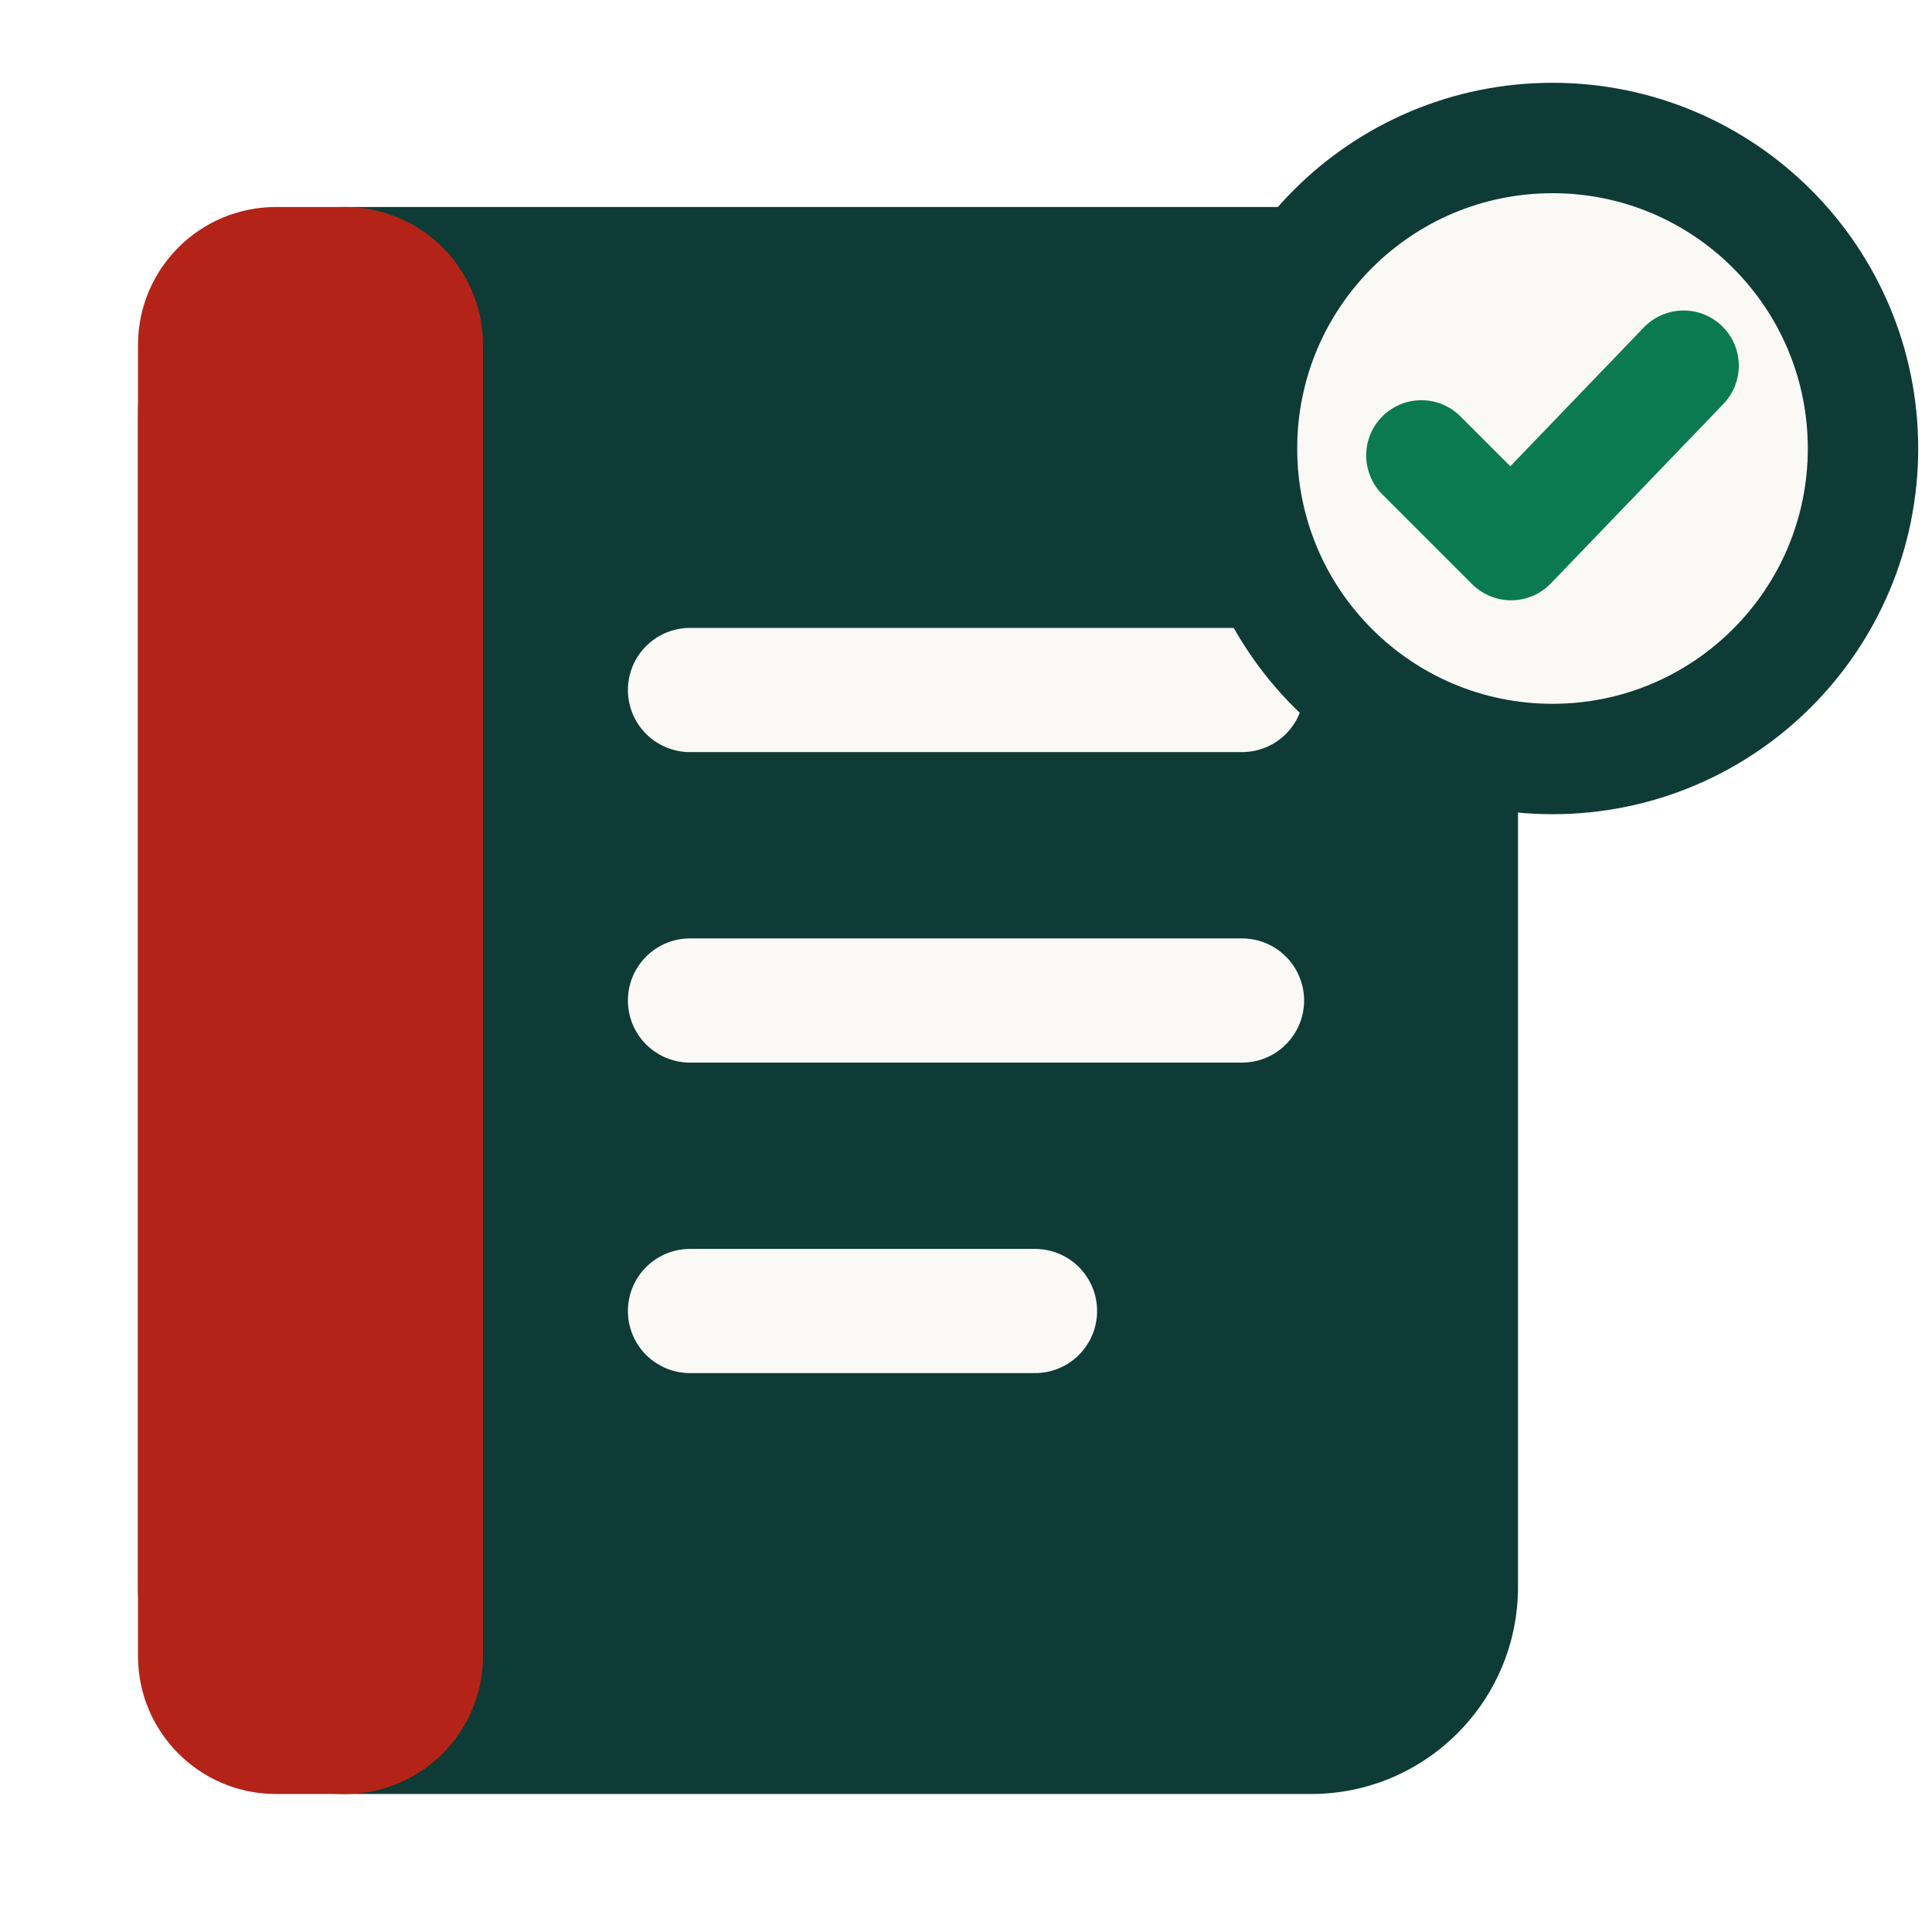
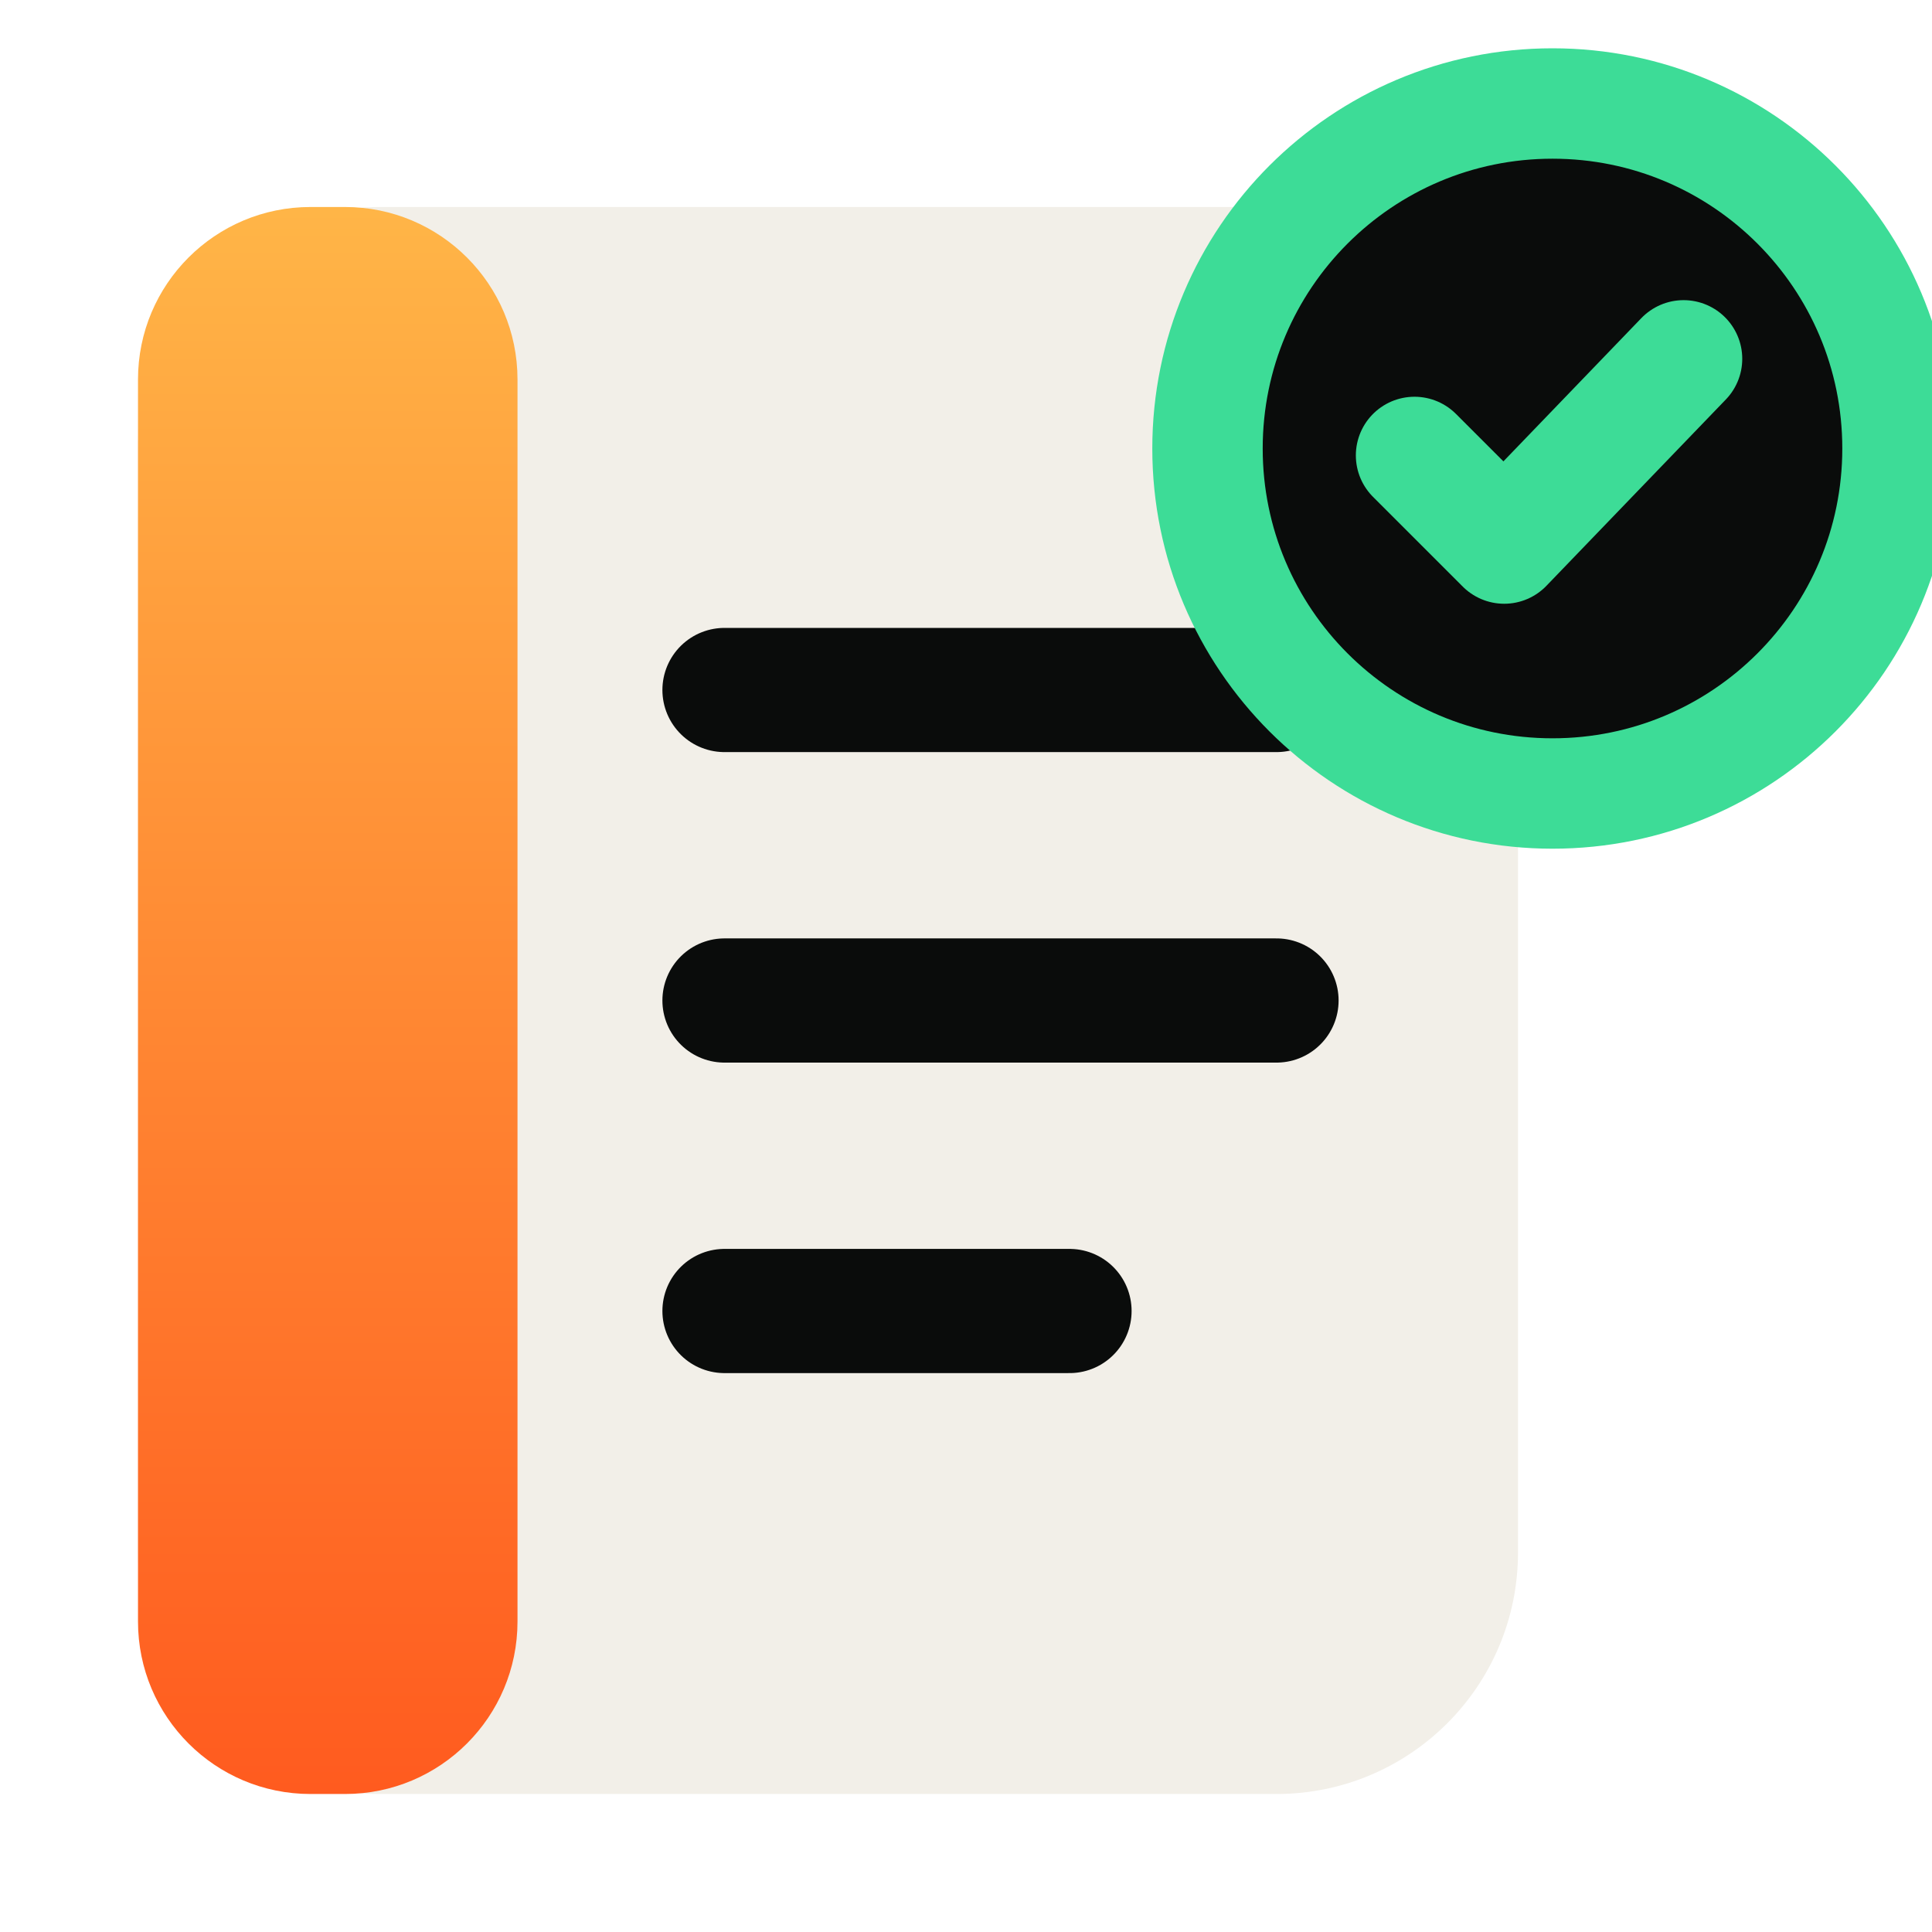
<svg xmlns="http://www.w3.org/2000/svg" viewBox="0 0 28 28">
-   <rect x="2" y="3" width="20" height="23" rx="3" fill="#0E3B35" />
-   <rect x="2" y="3" width="5" height="23" rx="2" fill="#B42318" />
-   <path d="M10 10h8M10 14.5h8M10 19h5" stroke="#FAF9F6" stroke-width="1.8" stroke-linecap="round" />
-   <circle cx="22.5" cy="6.5" r="4.5" fill="#FAF9F6" stroke="#0E3B35" stroke-width="1.6" />
-   <path d="m20.6 6.6 1.3 1.3 2.5-2.6" stroke="#0B7A53" stroke-width="1.6" fill="none" stroke-linecap="round" stroke-linejoin="round" />
+   <defs>
+     <linearGradient id="g" x1="0" y1="0" x2="0" y2="1">
+       <stop offset="0" stop-color="#FFB547" />
+       <stop offset="1" stop-color="#FF5B1F" />
+     </linearGradient>
+   </defs>
+   <rect x="2" y="3" width="20" height="23" rx="3.5" fill="#F2EFE8" />
+   <rect x="2" y="3" width="5.5" height="23" rx="2.5" fill="url(#g)" />
+   <path d="M10.5 10h8M10.5 14.5h8M10.5 19h5" stroke="#0A0C0B" stroke-width="1.8" stroke-linecap="round" />
+   <circle cx="22.5" cy="6.5" r="5" fill="#0A0C0B" stroke="#3DDC97" stroke-width="1.6" />
+   <path d="m20.5 6.6 1.3 1.3 2.6-2.7" stroke="#3DDC97" stroke-width="1.7" fill="none" stroke-linecap="round" stroke-linejoin="round" />
</svg>
